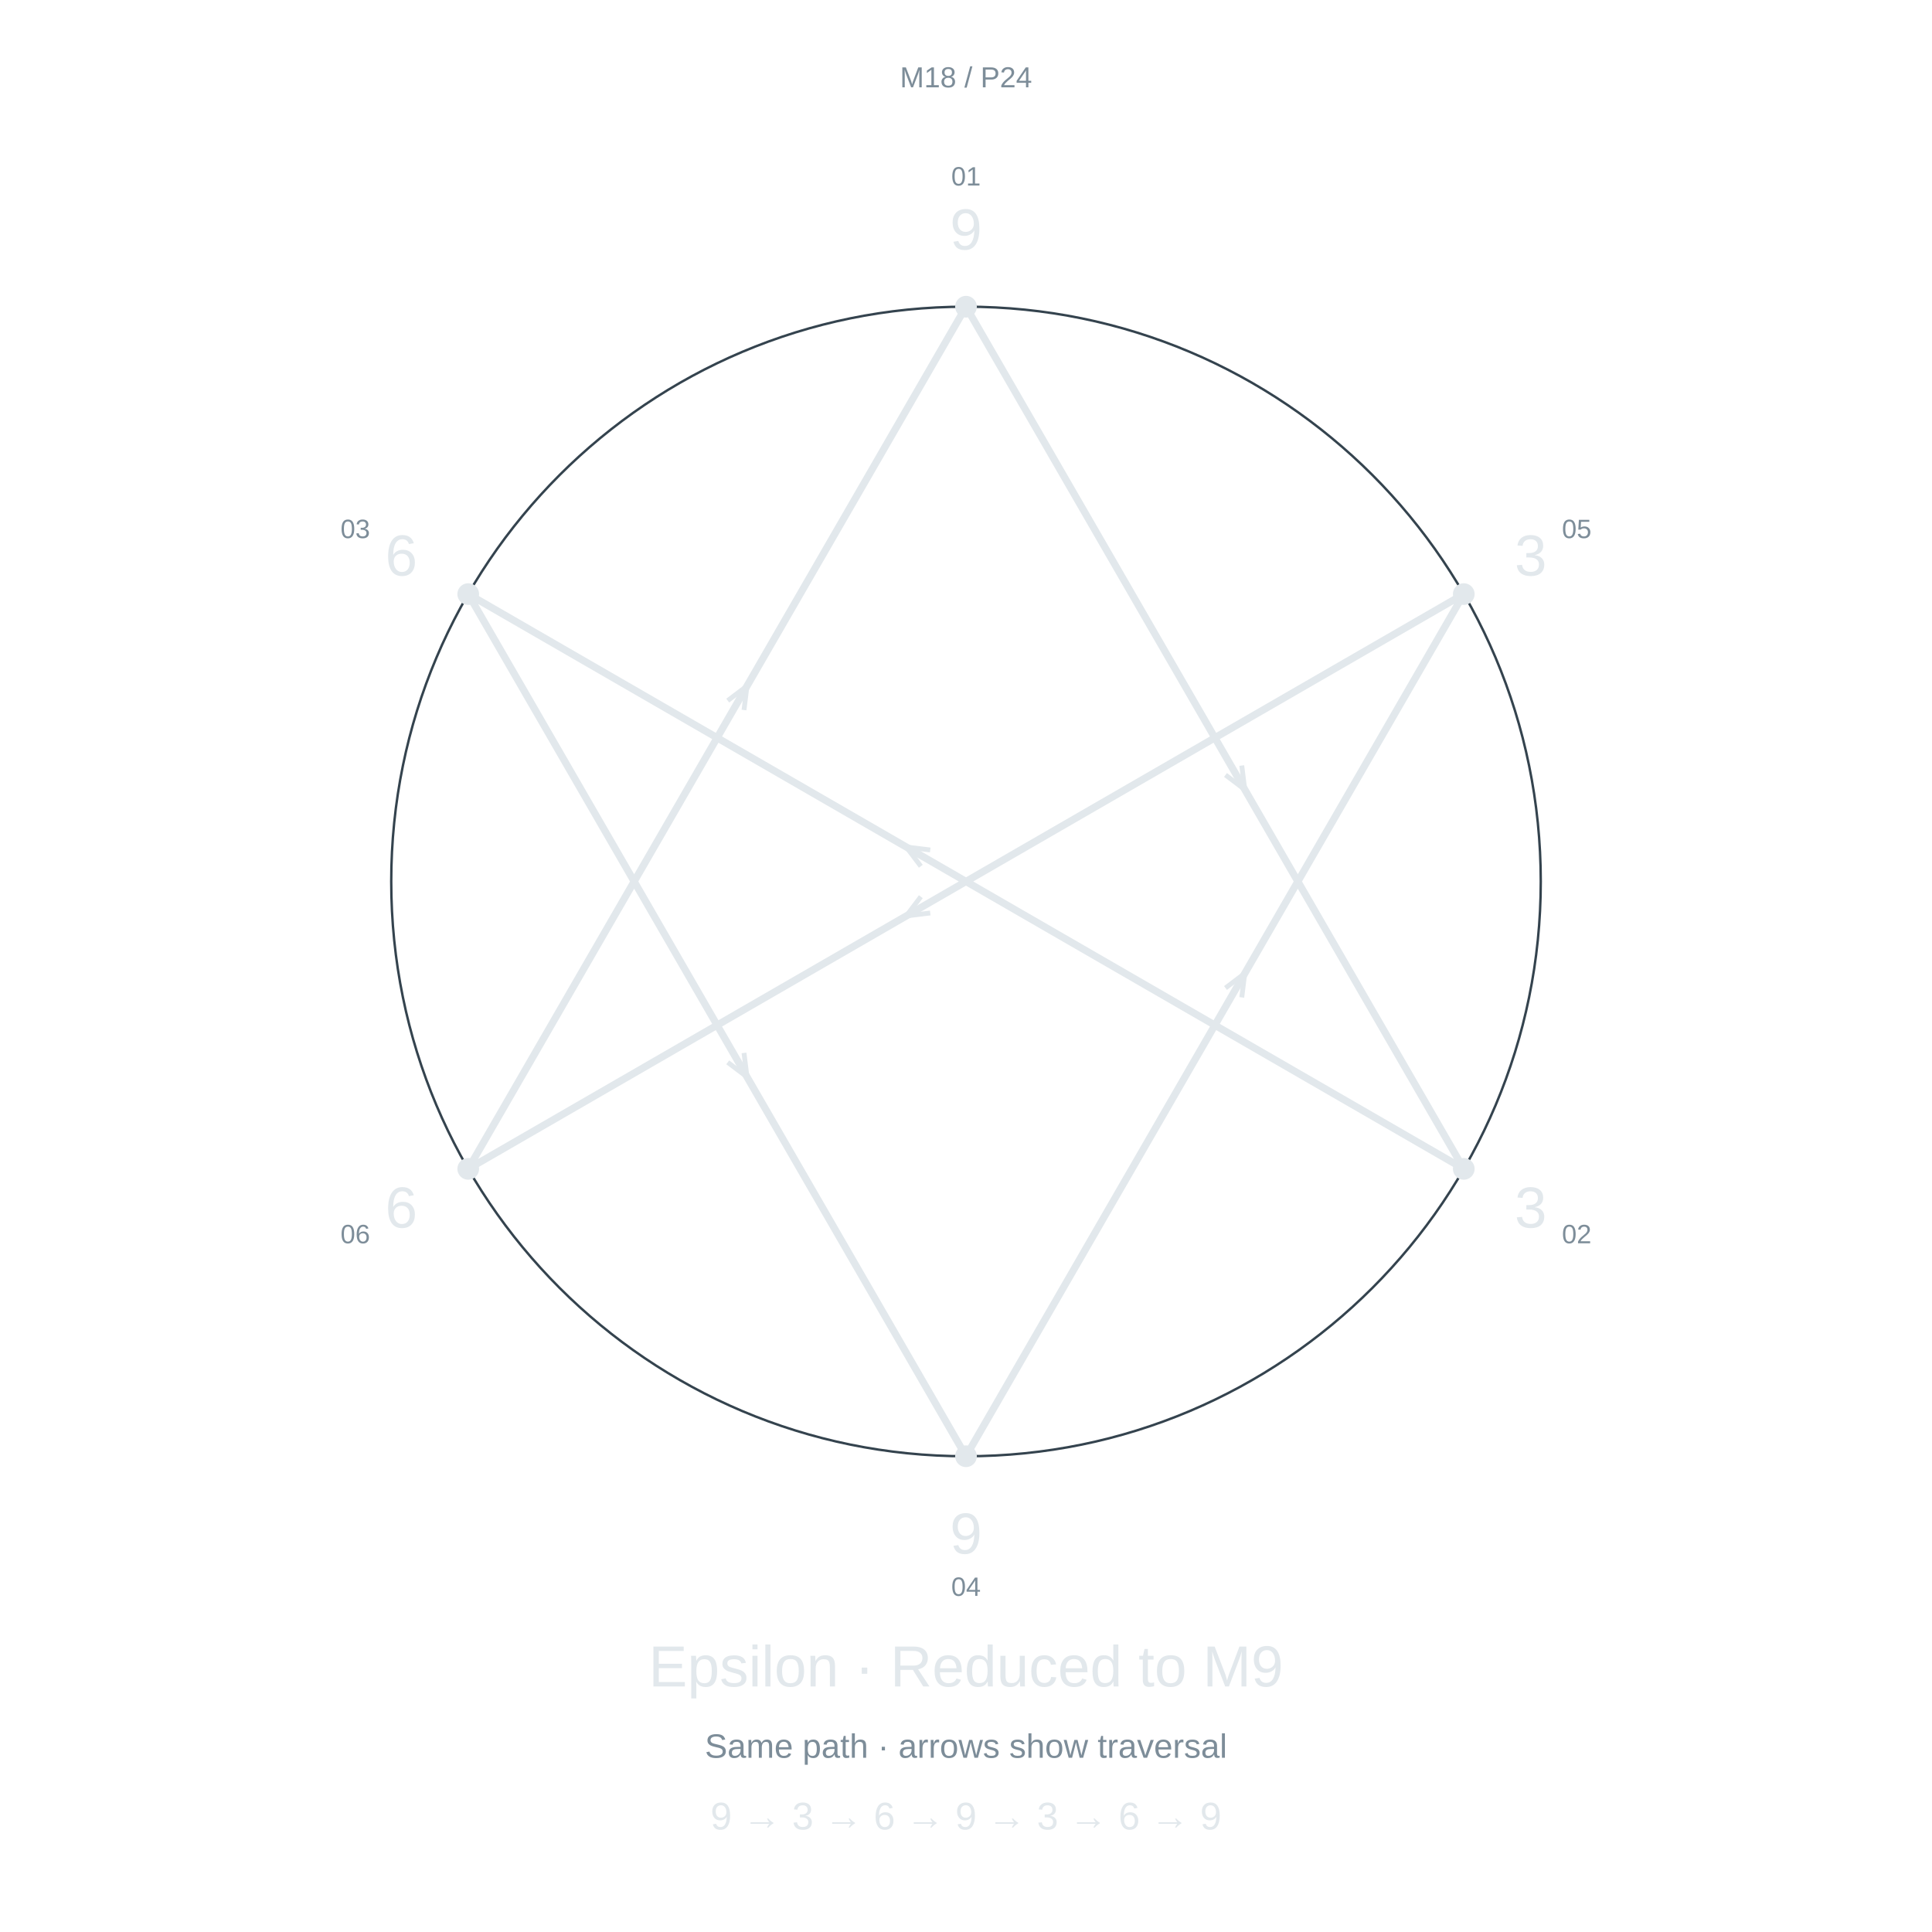
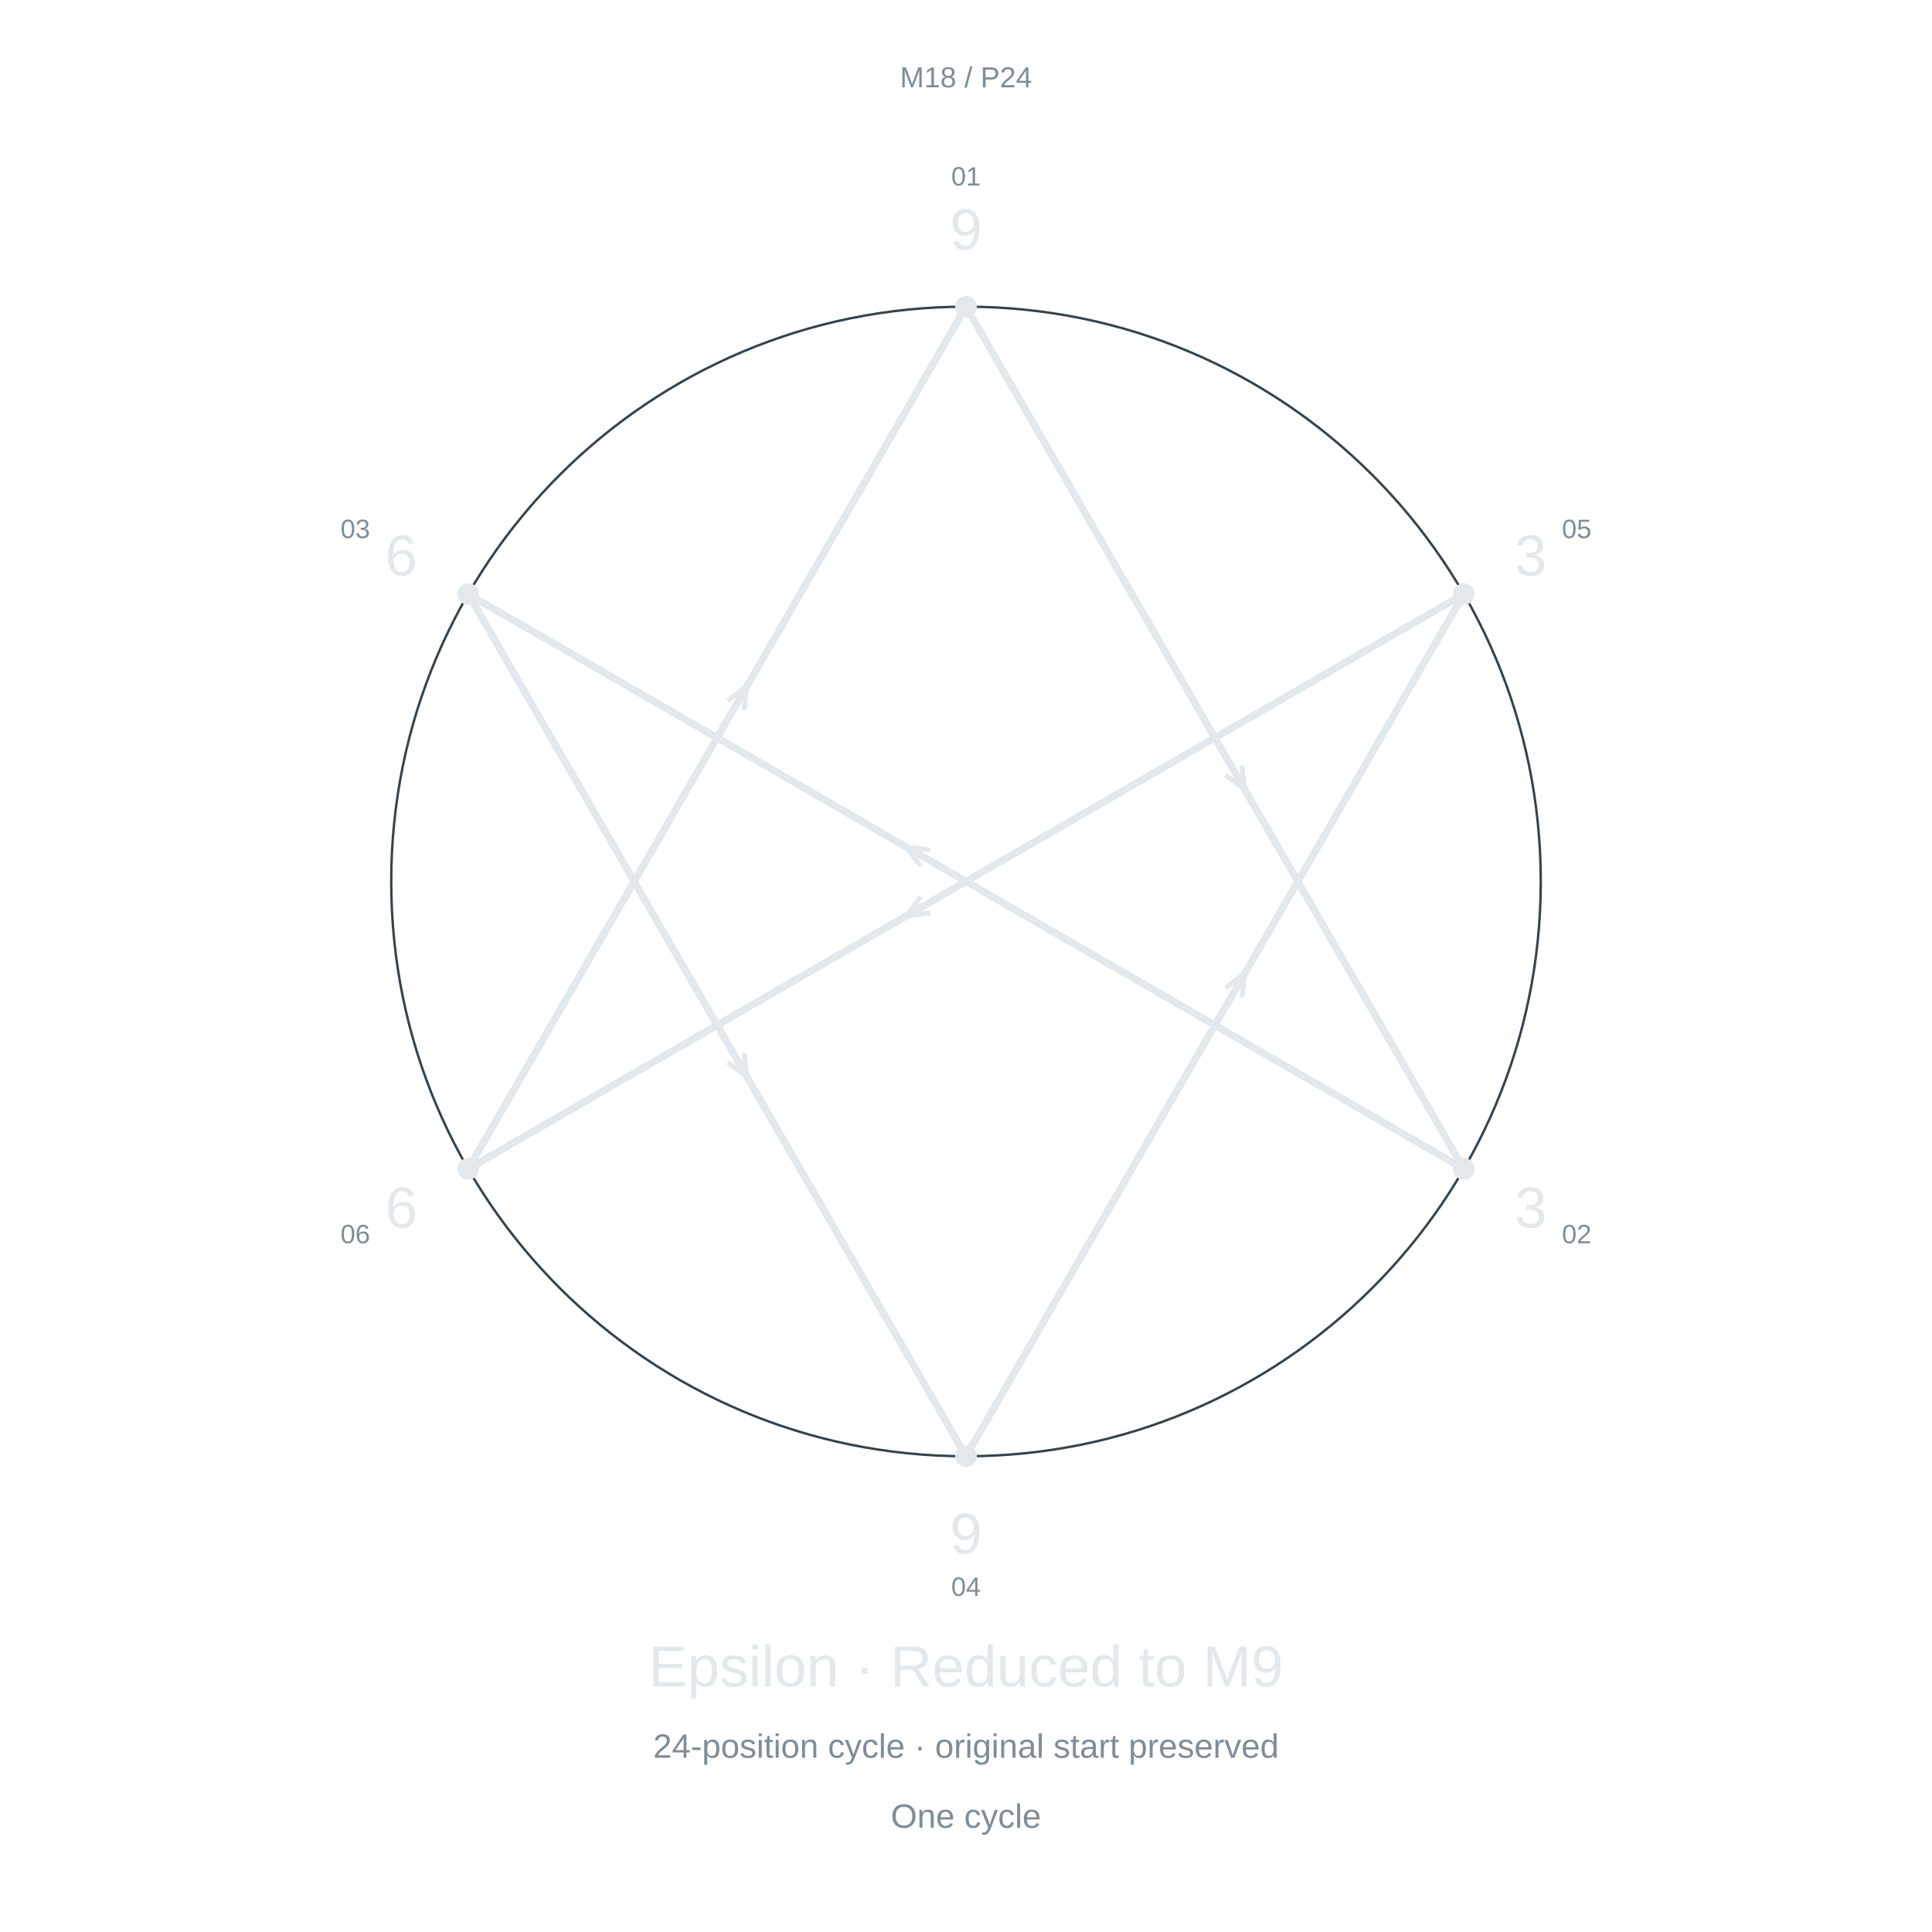
<svg xmlns="http://www.w3.org/2000/svg" viewBox="0 0 800 800" role="img">
  <circle cx="400" cy="365" r="238" stroke="#34434e" stroke-width="1" fill="none" />
  <polyline points="400.000,127.000 606.114,484.000 193.886,246.000 400.000,603.000 606.114,246.000 193.886,484.000 400.000,127.000" stroke="#e2e8ec" stroke-width="3" fill="none" stroke-linejoin="round" />
  <polyline points="507.446,320.890 515.424,326.920 514.191,316.996" stroke="#e2e8ec" stroke-width="2" fill="none" stroke-linejoin="round" />
  <polyline points="385.190,351.953 375.266,350.720 381.296,358.698" stroke="#e2e8ec" stroke-width="2" fill="none" stroke-linejoin="round" />
  <polyline points="301.332,439.890 309.310,445.920 308.077,435.996" stroke="#e2e8ec" stroke-width="2" fill="none" stroke-linejoin="round" />
  <polyline points="514.191,413.004 515.424,403.080 507.446,409.110" stroke="#e2e8ec" stroke-width="2" fill="none" stroke-linejoin="round" />
  <polyline points="381.296,371.302 375.266,379.280 385.190,378.047" stroke="#e2e8ec" stroke-width="2" fill="none" stroke-linejoin="round" />
  <polyline points="308.077,294.004 309.310,284.080 301.332,290.110" stroke="#e2e8ec" stroke-width="2" fill="none" stroke-linejoin="round" />
  <circle cx="400.0" cy="127.0" r="4" stroke="#e2e8ec" stroke-width="1" fill="#e2e8ec" />
  <text x="400.0" y="95.0" font-family="Arial, sans-serif" font-size="24" fill="#e2e8ec" text-anchor="middle" dominant-baseline="central">9</text>
  <text x="400.0" y="73.0" font-family="Arial, sans-serif" font-size="11" fill="#7d8d99" text-anchor="middle" dominant-baseline="central">01</text>
  <circle cx="606.114" cy="484" r="4" stroke="#e2e8ec" stroke-width="1" fill="#e2e8ec" />
  <text x="633.827" y="500" font-family="Arial, sans-serif" font-size="24" fill="#e2e8ec" text-anchor="middle" dominant-baseline="central">3</text>
  <text x="652.879" y="511" font-family="Arial, sans-serif" font-size="11" fill="#7d8d99" text-anchor="middle" dominant-baseline="central">02</text>
  <circle cx="193.886" cy="246" r="4" stroke="#e2e8ec" stroke-width="1" fill="#e2e8ec" />
  <text x="166.173" y="230" font-family="Arial, sans-serif" font-size="24" fill="#e2e8ec" text-anchor="middle" dominant-baseline="central">6</text>
  <text x="147.121" y="219" font-family="Arial, sans-serif" font-size="11" fill="#7d8d99" text-anchor="middle" dominant-baseline="central">03</text>
  <circle cx="400" cy="603.0" r="4" stroke="#e2e8ec" stroke-width="1" fill="#e2e8ec" />
  <text x="400" y="635.0" font-family="Arial, sans-serif" font-size="24" fill="#e2e8ec" text-anchor="middle" dominant-baseline="central">9</text>
  <text x="400" y="657.0" font-family="Arial, sans-serif" font-size="11" fill="#7d8d99" text-anchor="middle" dominant-baseline="central">04</text>
  <circle cx="606.114" cy="246" r="4" stroke="#e2e8ec" stroke-width="1" fill="#e2e8ec" />
  <text x="633.827" y="230" font-family="Arial, sans-serif" font-size="24" fill="#e2e8ec" text-anchor="middle" dominant-baseline="central">3</text>
  <text x="652.879" y="219" font-family="Arial, sans-serif" font-size="11" fill="#7d8d99" text-anchor="middle" dominant-baseline="central">05</text>
  <circle cx="193.886" cy="484" r="4" stroke="#e2e8ec" stroke-width="1" fill="#e2e8ec" />
  <text x="166.173" y="500" font-family="Arial, sans-serif" font-size="24" fill="#e2e8ec" text-anchor="middle" dominant-baseline="central">6</text>
  <text x="147.121" y="511" font-family="Arial, sans-serif" font-size="11" fill="#7d8d99" text-anchor="middle" dominant-baseline="central">06</text>
  <text x="400" y="32" font-family="Arial, sans-serif" font-size="12" fill="#7d8d99" text-anchor="middle" dominant-baseline="central">M18 / P24</text>
  <text x="400" y="690" font-family="Arial, sans-serif" font-size="24" fill="#e2e8ec" text-anchor="middle" dominant-baseline="central">Epsilon · Reduced to M9</text>
-   <text x="400" y="723" font-family="Arial, sans-serif" font-size="14" fill="#7d8d99" text-anchor="middle" dominant-baseline="central">Same path · arrows show traversal</text>
-   <text x="400" y="752" font-family="Arial, sans-serif" font-size="16" fill="#e2e8ec" text-anchor="middle" dominant-baseline="central">9 → 3 → 6 → 9 → 3 → 6 → 9</text>
+   <text x="400" y="723" font-family="Arial, sans-serif" font-size="14" fill="#7d8d99" text-anchor="middle" dominant-baseline="central">24-position cycle · original start preserved</text>
+   <text x="400" y="752" font-family="Arial, sans-serif" font-size="14" fill="#7d8d99" text-anchor="middle" dominant-baseline="central">One cycle</text>
</svg>
